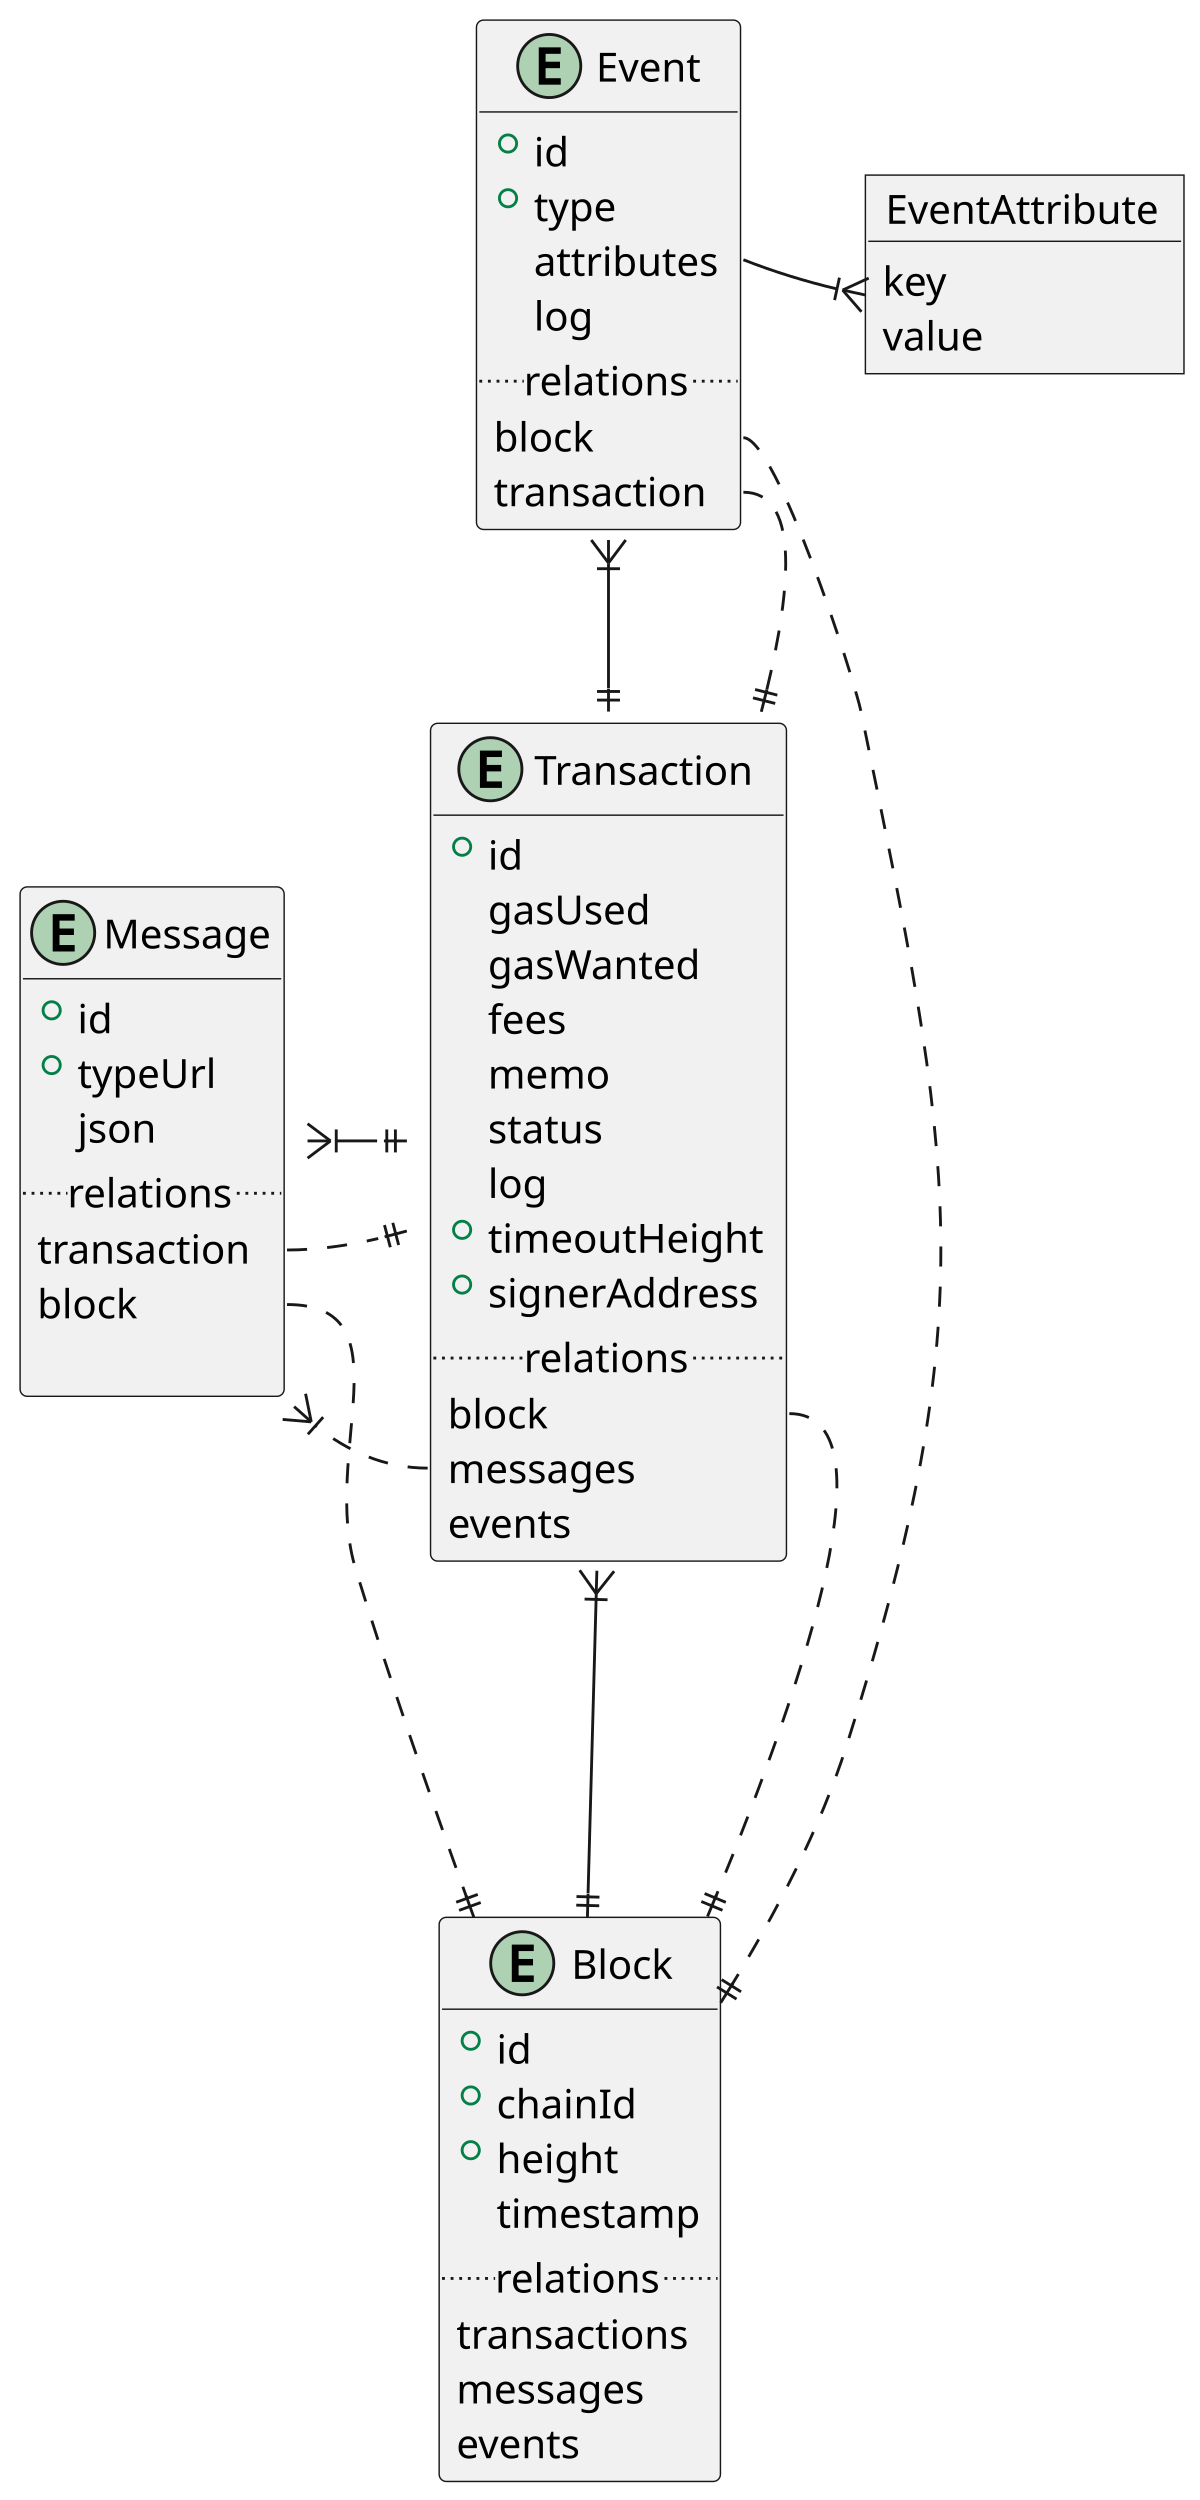
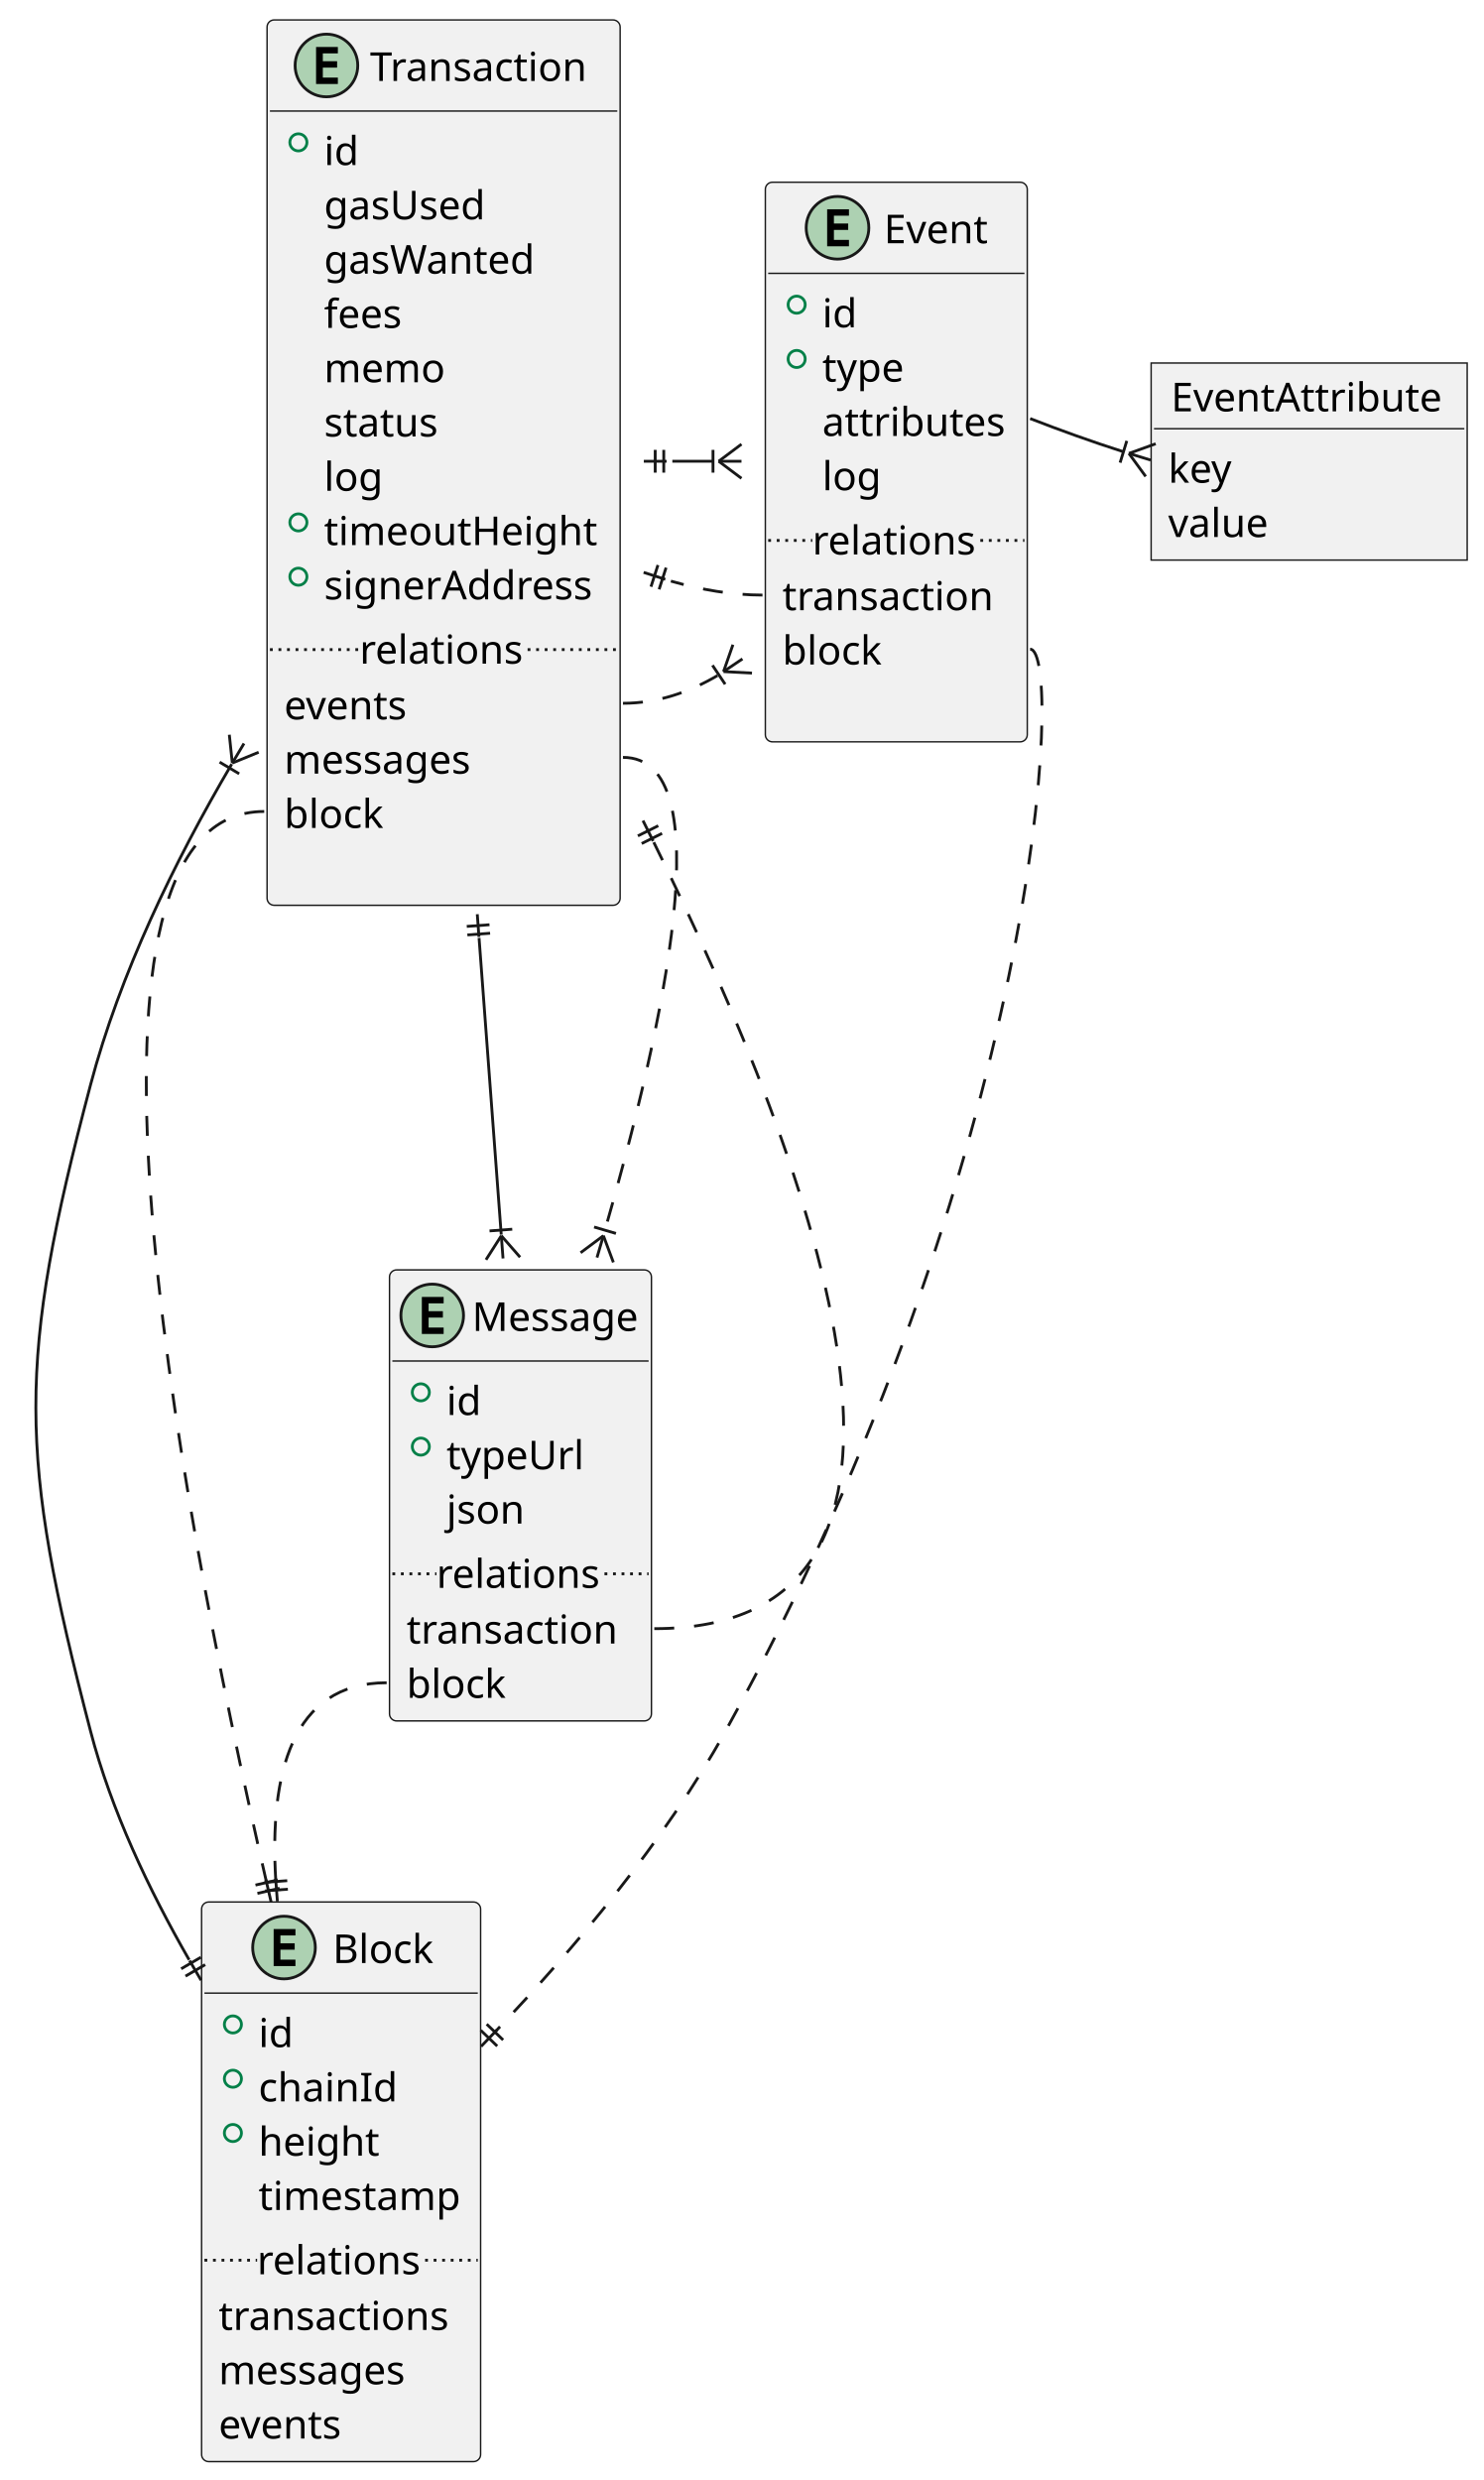
- <svg xmlns="http://www.w3.org/2000/svg" contentStyleType="text/css" height="871px" preserveAspectRatio="none" style="width:418px;height:871px;background:#FFFFFF;" version="1.1" viewBox="0 0 418 871" width="418px" zoomAndPan="magnify">
+ <svg xmlns="http://www.w3.org/2000/svg" contentStyleType="text/css" height="871px" preserveAspectRatio="none" style="width:521px;height:871px;background:#FFFFFF;" version="1.1" viewBox="0 0 521 871" width="521px" zoomAndPan="magnify">
  <defs />
  <g>
    <g id="elem_Block">
-       <rect codeLine="1" fill="#F1F1F1" height="196.543" id="Block" rx="2.5" ry="2.5" style="stroke:#181818;stroke-width:0.5;" width="98" x="153" y="668" />
-       <ellipse cx="181.95" cy="684" fill="#ADD1B2" rx="11" ry="11" style="stroke:#181818;stroke-width:1.0;" />
-       <path d="M178.309,690.5 L178.309,677.5 L185.966,677.5 L185.966,679.75 L180.684,679.75 L180.684,682.5 L185.7,682.5 L185.7,684.75 L180.684,684.75 L180.684,688.25 L185.966,688.25 L185.966,690.5 L178.309,690.5 Z " fill="#000000" />
-       <text fill="#000000" font-family="sans-serif" font-size="14" lengthAdjust="spacing" textLength="35" x="199.05" y="689.432">Block</text>
-       <line style="stroke:#181818;stroke-width:0.5;" x1="154" x2="250" y1="700" y2="700" />
-       <ellipse cx="164" cy="711" fill="none" rx="3" ry="3" style="stroke:#038048;stroke-width:1.0;" />
-       <text fill="#000000" font-family="sans-serif" font-size="14" lengthAdjust="spacing" textLength="13" x="173" y="718.966">id</text>
-       <ellipse cx="164" cy="730.068" fill="none" rx="3" ry="3" style="stroke:#038048;stroke-width:1.0;" />
-       <text fill="#000000" font-family="sans-serif" font-size="14" lengthAdjust="spacing" textLength="51" x="173" y="738.034">chainId</text>
-       <ellipse cx="164" cy="749.136" fill="none" rx="3" ry="3" style="stroke:#038048;stroke-width:1.0;" />
-       <text fill="#000000" font-family="sans-serif" font-size="14" lengthAdjust="spacing" textLength="44" x="173" y="757.102">height</text>
-       <text fill="#000000" font-family="sans-serif" font-size="14" lengthAdjust="spacing" textLength="72" x="173" y="776.17">timestamp</text>
-       <text fill="#000000" font-family="sans-serif" font-size="14" lengthAdjust="spacing" textLength="83" x="159" y="818.306">transactions</text>
-       <text fill="#000000" font-family="sans-serif" font-size="14" lengthAdjust="spacing" textLength="67" x="159" y="837.373">messages</text>
-       <text fill="#000000" font-family="sans-serif" font-size="14" lengthAdjust="spacing" textLength="44" x="159" y="856.441">events</text>
-       <line style="stroke:#181818;stroke-width:1.0;stroke-dasharray:1.0,2.0;" x1="154" x2="172.5" y1="793.806" y2="793.806" />
-       <text fill="#000000" font-family="sans-serif" font-size="14" lengthAdjust="spacing" textLength="59" x="172.5" y="798.738">relations</text>
-       <line style="stroke:#181818;stroke-width:1.0;stroke-dasharray:1.0,2.0;" x1="231.5" x2="250" y1="793.806" y2="793.806" />
+       <rect codeLine="1" fill="#F1F1F1" height="196.543" id="Block" rx="2.5" ry="2.5" style="stroke:#181818;stroke-width:0.5;" width="98" x="70.8" y="668" />
+       <ellipse cx="99.75" cy="684" fill="#ADD1B2" rx="11" ry="11" style="stroke:#181818;stroke-width:1.0;" />
+       <path d="M96.109,690.5 L96.109,677.5 L103.766,677.5 L103.766,679.75 L98.484,679.75 L98.484,682.5 L103.5,682.5 L103.5,684.75 L98.484,684.75 L98.484,688.25 L103.766,688.25 L103.766,690.5 L96.109,690.5 Z " fill="#000000" />
+       <text fill="#000000" font-family="sans-serif" font-size="14" lengthAdjust="spacing" textLength="35" x="116.85" y="689.432">Block</text>
+       <line style="stroke:#181818;stroke-width:0.5;" x1="71.8" x2="167.8" y1="700" y2="700" />
+       <ellipse cx="81.8" cy="711" fill="none" rx="3" ry="3" style="stroke:#038048;stroke-width:1.0;" />
+       <text fill="#000000" font-family="sans-serif" font-size="14" lengthAdjust="spacing" textLength="13" x="90.8" y="718.966">id</text>
+       <ellipse cx="81.8" cy="730.068" fill="none" rx="3" ry="3" style="stroke:#038048;stroke-width:1.0;" />
+       <text fill="#000000" font-family="sans-serif" font-size="14" lengthAdjust="spacing" textLength="51" x="90.8" y="738.034">chainId</text>
+       <ellipse cx="81.8" cy="749.136" fill="none" rx="3" ry="3" style="stroke:#038048;stroke-width:1.0;" />
+       <text fill="#000000" font-family="sans-serif" font-size="14" lengthAdjust="spacing" textLength="44" x="90.8" y="757.102">height</text>
+       <text fill="#000000" font-family="sans-serif" font-size="14" lengthAdjust="spacing" textLength="72" x="90.8" y="776.17">timestamp</text>
+       <text fill="#000000" font-family="sans-serif" font-size="14" lengthAdjust="spacing" textLength="83" x="76.8" y="818.306">transactions</text>
+       <text fill="#000000" font-family="sans-serif" font-size="14" lengthAdjust="spacing" textLength="67" x="76.8" y="837.373">messages</text>
+       <text fill="#000000" font-family="sans-serif" font-size="14" lengthAdjust="spacing" textLength="44" x="76.8" y="856.441">events</text>
+       <line style="stroke:#181818;stroke-width:1.0;stroke-dasharray:1.0,2.0;" x1="71.8" x2="90.3" y1="793.806" y2="793.806" />
+       <text fill="#000000" font-family="sans-serif" font-size="14" lengthAdjust="spacing" textLength="59" x="90.3" y="798.738">relations</text>
+       <line style="stroke:#181818;stroke-width:1.0;stroke-dasharray:1.0,2.0;" x1="149.3" x2="167.8" y1="793.806" y2="793.806" />
    </g>
    <g id="elem_Transaction">
-       <rect codeLine="12" fill="#F1F1F1" height="291.883" id="Transaction" rx="2.5" ry="2.5" style="stroke:#181818;stroke-width:0.5;" width="124" x="150" y="252" />
-       <ellipse cx="170.85" cy="268" fill="#ADD1B2" rx="11" ry="11" style="stroke:#181818;stroke-width:1.0;" />
-       <path d="M167.209,274.5 L167.209,261.5 L174.866,261.5 L174.866,263.75 L169.584,263.75 L169.584,266.5 L174.6,266.5 L174.6,268.75 L169.584,268.75 L169.584,272.25 L174.866,272.25 L174.866,274.5 L167.209,274.5 Z " fill="#000000" />
-       <text fill="#000000" font-family="sans-serif" font-size="14" lengthAdjust="spacing" textLength="79" x="186.15" y="273.432">Transaction</text>
-       <line style="stroke:#181818;stroke-width:0.5;" x1="151" x2="273" y1="284" y2="284" />
-       <ellipse cx="161" cy="295" fill="none" rx="3" ry="3" style="stroke:#038048;stroke-width:1.0;" />
-       <text fill="#000000" font-family="sans-serif" font-size="14" lengthAdjust="spacing" textLength="13" x="170" y="302.966">id</text>
-       <text fill="#000000" font-family="sans-serif" font-size="14" lengthAdjust="spacing" textLength="58" x="170" y="322.034">gasUsed</text>
-       <text fill="#000000" font-family="sans-serif" font-size="14" lengthAdjust="spacing" textLength="76" x="170" y="341.102">gasWanted</text>
-       <text fill="#000000" font-family="sans-serif" font-size="14" lengthAdjust="spacing" textLength="28" x="170" y="360.17">fees</text>
-       <text fill="#000000" font-family="sans-serif" font-size="14" lengthAdjust="spacing" textLength="42" x="170" y="379.238">memo</text>
-       <text fill="#000000" font-family="sans-serif" font-size="14" lengthAdjust="spacing" textLength="41" x="170" y="398.305">status</text>
-       <text fill="#000000" font-family="sans-serif" font-size="14" lengthAdjust="spacing" textLength="21" x="170" y="417.373">log</text>
-       <ellipse cx="161" cy="428.475" fill="none" rx="3" ry="3" style="stroke:#038048;stroke-width:1.0;" />
-       <text fill="#000000" font-family="sans-serif" font-size="14" lengthAdjust="spacing" textLength="97" x="170" y="436.441">timeoutHeight</text>
-       <ellipse cx="161" cy="447.543" fill="none" rx="3" ry="3" style="stroke:#038048;stroke-width:1.0;" />
-       <text fill="#000000" font-family="sans-serif" font-size="14" lengthAdjust="spacing" textLength="98" x="170" y="455.509">signerAddress</text>
-       <text fill="#000000" font-family="sans-serif" font-size="14" lengthAdjust="spacing" textLength="35" x="156" y="497.645">block</text>
-       <text fill="#000000" font-family="sans-serif" font-size="14" lengthAdjust="spacing" textLength="67" x="156" y="516.713">messages</text>
-       <text fill="#000000" font-family="sans-serif" font-size="14" lengthAdjust="spacing" textLength="44" x="156" y="535.781">events</text>
-       <line style="stroke:#181818;stroke-width:1.0;stroke-dasharray:1.0,2.0;" x1="151" x2="182.5" y1="473.145" y2="473.145" />
-       <text fill="#000000" font-family="sans-serif" font-size="14" lengthAdjust="spacing" textLength="59" x="182.5" y="478.077">relations</text>
-       <line style="stroke:#181818;stroke-width:1.0;stroke-dasharray:1.0,2.0;" x1="241.5" x2="273" y1="473.145" y2="473.145" />
+       <rect codeLine="12" fill="#F1F1F1" height="310.951" id="Transaction" rx="2.5" ry="2.5" style="stroke:#181818;stroke-width:0.5;" width="124" x="93.8" y="7" />
+       <ellipse cx="114.65" cy="23" fill="#ADD1B2" rx="11" ry="11" style="stroke:#181818;stroke-width:1.0;" />
+       <path d="M111.009,29.5 L111.009,16.5 L118.666,16.5 L118.666,18.75 L113.384,18.75 L113.384,21.5 L118.4,21.5 L118.4,23.75 L113.384,23.75 L113.384,27.25 L118.666,27.25 L118.666,29.5 L111.009,29.5 Z " fill="#000000" />
+       <text fill="#000000" font-family="sans-serif" font-size="14" lengthAdjust="spacing" textLength="79" x="129.95" y="28.432">Transaction</text>
+       <line style="stroke:#181818;stroke-width:0.5;" x1="94.8" x2="216.8" y1="39" y2="39" />
+       <ellipse cx="104.8" cy="50" fill="none" rx="3" ry="3" style="stroke:#038048;stroke-width:1.0;" />
+       <text fill="#000000" font-family="sans-serif" font-size="14" lengthAdjust="spacing" textLength="13" x="113.8" y="57.966">id</text>
+       <text fill="#000000" font-family="sans-serif" font-size="14" lengthAdjust="spacing" textLength="58" x="113.8" y="77.034">gasUsed</text>
+       <text fill="#000000" font-family="sans-serif" font-size="14" lengthAdjust="spacing" textLength="76" x="113.8" y="96.102">gasWanted</text>
+       <text fill="#000000" font-family="sans-serif" font-size="14" lengthAdjust="spacing" textLength="28" x="113.8" y="115.17">fees</text>
+       <text fill="#000000" font-family="sans-serif" font-size="14" lengthAdjust="spacing" textLength="42" x="113.8" y="134.238">memo</text>
+       <text fill="#000000" font-family="sans-serif" font-size="14" lengthAdjust="spacing" textLength="41" x="113.8" y="153.305">status</text>
+       <text fill="#000000" font-family="sans-serif" font-size="14" lengthAdjust="spacing" textLength="21" x="113.8" y="172.373">log</text>
+       <ellipse cx="104.8" cy="183.475" fill="none" rx="3" ry="3" style="stroke:#038048;stroke-width:1.0;" />
+       <text fill="#000000" font-family="sans-serif" font-size="14" lengthAdjust="spacing" textLength="97" x="113.8" y="191.441">timeoutHeight</text>
+       <ellipse cx="104.8" cy="202.543" fill="none" rx="3" ry="3" style="stroke:#038048;stroke-width:1.0;" />
+       <text fill="#000000" font-family="sans-serif" font-size="14" lengthAdjust="spacing" textLength="98" x="113.8" y="210.509">signerAddress</text>
+       <text fill="#000000" font-family="sans-serif" font-size="14" lengthAdjust="spacing" textLength="44" x="99.8" y="252.645">events</text>
+       <text fill="#000000" font-family="sans-serif" font-size="14" lengthAdjust="spacing" textLength="67" x="99.8" y="271.713">messages</text>
+       <text fill="#000000" font-family="sans-serif" font-size="14" lengthAdjust="spacing" textLength="35" x="99.8" y="290.781">block</text>
+       <text fill="#000000" font-family="sans-serif" font-size="14" lengthAdjust="spacing" textLength="4" x="99.8" y="309.849"> </text>
+       <line style="stroke:#181818;stroke-width:1.0;stroke-dasharray:1.0,2.0;" x1="94.8" x2="126.3" y1="228.145" y2="228.145" />
+       <text fill="#000000" font-family="sans-serif" font-size="14" lengthAdjust="spacing" textLength="59" x="126.3" y="233.077">relations</text>
+       <line style="stroke:#181818;stroke-width:1.0;stroke-dasharray:1.0,2.0;" x1="185.3" x2="216.8" y1="228.145" y2="228.145" />
    </g>
    <g id="elem_Message">
-       <rect codeLine="31" fill="#F1F1F1" height="177.475" id="Message" rx="2.5" ry="2.5" style="stroke:#181818;stroke-width:0.5;" width="92" x="7" y="309" />
-       <ellipse cx="22" cy="325" fill="#ADD1B2" rx="11" ry="11" style="stroke:#181818;stroke-width:1.0;" />
-       <path d="M18.359,331.5 L18.359,318.5 L26.016,318.5 L26.016,320.75 L20.734,320.75 L20.734,323.5 L25.75,323.5 L25.75,325.75 L20.734,325.75 L20.734,329.25 L26.016,329.25 L26.016,331.5 L18.359,331.5 Z " fill="#000000" />
-       <text fill="#000000" font-family="sans-serif" font-size="14" lengthAdjust="spacing" textLength="60" x="36" y="330.432">Message</text>
-       <line style="stroke:#181818;stroke-width:0.5;" x1="8" x2="98" y1="341" y2="341" />
-       <ellipse cx="18" cy="352" fill="none" rx="3" ry="3" style="stroke:#038048;stroke-width:1.0;" />
-       <text fill="#000000" font-family="sans-serif" font-size="14" lengthAdjust="spacing" textLength="13" x="27" y="359.966">id</text>
-       <ellipse cx="18" cy="371.068" fill="none" rx="3" ry="3" style="stroke:#038048;stroke-width:1.0;" />
-       <text fill="#000000" font-family="sans-serif" font-size="14" lengthAdjust="spacing" textLength="49" x="27" y="379.034">typeUrl</text>
-       <text fill="#000000" font-family="sans-serif" font-size="14" lengthAdjust="spacing" textLength="28" x="27" y="398.102">json</text>
-       <text fill="#000000" font-family="sans-serif" font-size="14" lengthAdjust="spacing" textLength="76" x="13" y="440.238">transaction</text>
-       <text fill="#000000" font-family="sans-serif" font-size="14" lengthAdjust="spacing" textLength="35" x="13" y="459.305">block</text>
-       <text fill="#000000" font-family="sans-serif" font-size="14" lengthAdjust="spacing" textLength="4" x="13" y="478.373"> </text>
-       <line style="stroke:#181818;stroke-width:1.0;stroke-dasharray:1.0,2.0;" x1="8" x2="23.5" y1="415.738" y2="415.738" />
-       <text fill="#000000" font-family="sans-serif" font-size="14" lengthAdjust="spacing" textLength="59" x="23.5" y="420.67">relations</text>
-       <line style="stroke:#181818;stroke-width:1.0;stroke-dasharray:1.0,2.0;" x1="82.5" x2="98" y1="415.738" y2="415.738" />
+       <rect codeLine="32" fill="#F1F1F1" height="158.407" id="Message" rx="2.5" ry="2.5" style="stroke:#181818;stroke-width:0.5;" width="92" x="136.8" y="446" />
+       <ellipse cx="151.8" cy="462" fill="#ADD1B2" rx="11" ry="11" style="stroke:#181818;stroke-width:1.0;" />
+       <path d="M148.159,468.5 L148.159,455.5 L155.816,455.5 L155.816,457.75 L150.534,457.75 L150.534,460.5 L155.55,460.5 L155.55,462.75 L150.534,462.75 L150.534,466.25 L155.816,466.25 L155.816,468.5 L148.159,468.5 Z " fill="#000000" />
+       <text fill="#000000" font-family="sans-serif" font-size="14" lengthAdjust="spacing" textLength="60" x="165.8" y="467.432">Message</text>
+       <line style="stroke:#181818;stroke-width:0.5;" x1="137.8" x2="227.8" y1="478" y2="478" />
+       <ellipse cx="147.8" cy="489" fill="none" rx="3" ry="3" style="stroke:#038048;stroke-width:1.0;" />
+       <text fill="#000000" font-family="sans-serif" font-size="14" lengthAdjust="spacing" textLength="13" x="156.8" y="496.966">id</text>
+       <ellipse cx="147.8" cy="508.068" fill="none" rx="3" ry="3" style="stroke:#038048;stroke-width:1.0;" />
+       <text fill="#000000" font-family="sans-serif" font-size="14" lengthAdjust="spacing" textLength="49" x="156.8" y="516.034">typeUrl</text>
+       <text fill="#000000" font-family="sans-serif" font-size="14" lengthAdjust="spacing" textLength="28" x="156.8" y="535.102">json</text>
+       <text fill="#000000" font-family="sans-serif" font-size="14" lengthAdjust="spacing" textLength="76" x="142.8" y="577.238">transaction</text>
+       <text fill="#000000" font-family="sans-serif" font-size="14" lengthAdjust="spacing" textLength="35" x="142.8" y="596.306">block</text>
+       <line style="stroke:#181818;stroke-width:1.0;stroke-dasharray:1.0,2.0;" x1="137.8" x2="153.3" y1="552.738" y2="552.738" />
+       <text fill="#000000" font-family="sans-serif" font-size="14" lengthAdjust="spacing" textLength="59" x="153.3" y="557.67">relations</text>
+       <line style="stroke:#181818;stroke-width:1.0;stroke-dasharray:1.0,2.0;" x1="212.3" x2="227.8" y1="552.738" y2="552.738" />
    </g>
    <g id="elem_Event">
-       <rect codeLine="48" fill="#F1F1F1" height="177.475" id="Event" rx="2.5" ry="2.5" style="stroke:#181818;stroke-width:0.5;" width="92" x="166" y="7" />
-       <ellipse cx="191.35" cy="23" fill="#ADD1B2" rx="11" ry="11" style="stroke:#181818;stroke-width:1.0;" />
-       <path d="M187.709,29.5 L187.709,16.5 L195.366,16.5 L195.366,18.75 L190.084,18.75 L190.084,21.5 L195.1,21.5 L195.1,23.75 L190.084,23.75 L190.084,27.25 L195.366,27.25 L195.366,29.5 L187.709,29.5 Z " fill="#000000" />
-       <text fill="#000000" font-family="sans-serif" font-size="14" lengthAdjust="spacing" textLength="37" x="207.65" y="28.432">Event</text>
-       <line style="stroke:#181818;stroke-width:0.5;" x1="167" x2="257" y1="39" y2="39" />
-       <ellipse cx="177" cy="50" fill="none" rx="3" ry="3" style="stroke:#038048;stroke-width:1.0;" />
-       <text fill="#000000" font-family="sans-serif" font-size="14" lengthAdjust="spacing" textLength="13" x="186" y="57.966">id</text>
-       <ellipse cx="177" cy="69.068" fill="none" rx="3" ry="3" style="stroke:#038048;stroke-width:1.0;" />
-       <text fill="#000000" font-family="sans-serif" font-size="14" lengthAdjust="spacing" textLength="29" x="186" y="77.034">type</text>
-       <text fill="#000000" font-family="sans-serif" font-size="14" lengthAdjust="spacing" textLength="66" x="186" y="96.102">attributes</text>
-       <text fill="#000000" font-family="sans-serif" font-size="14" lengthAdjust="spacing" textLength="21" x="186" y="115.17">log</text>
-       <text fill="#000000" font-family="sans-serif" font-size="14" lengthAdjust="spacing" textLength="35" x="172" y="157.305">block</text>
-       <text fill="#000000" font-family="sans-serif" font-size="14" lengthAdjust="spacing" textLength="76" x="172" y="176.373">transaction</text>
-       <line style="stroke:#181818;stroke-width:1.0;stroke-dasharray:1.0,2.0;" x1="167" x2="182.5" y1="132.806" y2="132.806" />
-       <text fill="#000000" font-family="sans-serif" font-size="14" lengthAdjust="spacing" textLength="59" x="182.5" y="137.738">relations</text>
-       <line style="stroke:#181818;stroke-width:1.0;stroke-dasharray:1.0,2.0;" x1="241.5" x2="257" y1="132.806" y2="132.806" />
+       <rect codeLine="47" fill="#F1F1F1" height="196.543" id="Event" rx="2.5" ry="2.5" style="stroke:#181818;stroke-width:0.5;" width="92" x="268.8" y="64" />
+       <ellipse cx="294.15" cy="80" fill="#ADD1B2" rx="11" ry="11" style="stroke:#181818;stroke-width:1.0;" />
+       <path d="M290.509,86.5 L290.509,73.5 L298.166,73.5 L298.166,75.75 L292.884,75.75 L292.884,78.5 L297.9,78.5 L297.9,80.75 L292.884,80.75 L292.884,84.25 L298.166,84.25 L298.166,86.5 L290.509,86.5 Z " fill="#000000" />
+       <text fill="#000000" font-family="sans-serif" font-size="14" lengthAdjust="spacing" textLength="37" x="310.45" y="85.432">Event</text>
+       <line style="stroke:#181818;stroke-width:0.5;" x1="269.8" x2="359.8" y1="96" y2="96" />
+       <ellipse cx="279.8" cy="107" fill="none" rx="3" ry="3" style="stroke:#038048;stroke-width:1.0;" />
+       <text fill="#000000" font-family="sans-serif" font-size="14" lengthAdjust="spacing" textLength="13" x="288.8" y="114.966">id</text>
+       <ellipse cx="279.8" cy="126.068" fill="none" rx="3" ry="3" style="stroke:#038048;stroke-width:1.0;" />
+       <text fill="#000000" font-family="sans-serif" font-size="14" lengthAdjust="spacing" textLength="29" x="288.8" y="134.034">type</text>
+       <text fill="#000000" font-family="sans-serif" font-size="14" lengthAdjust="spacing" textLength="66" x="288.8" y="153.102">attributes</text>
+       <text fill="#000000" font-family="sans-serif" font-size="14" lengthAdjust="spacing" textLength="21" x="288.8" y="172.17">log</text>
+       <text fill="#000000" font-family="sans-serif" font-size="14" lengthAdjust="spacing" textLength="76" x="274.8" y="214.305">transaction</text>
+       <text fill="#000000" font-family="sans-serif" font-size="14" lengthAdjust="spacing" textLength="35" x="274.8" y="233.373">block</text>
+       <text fill="#000000" font-family="sans-serif" font-size="14" lengthAdjust="spacing" textLength="4" x="274.8" y="252.441"> </text>
+       <line style="stroke:#181818;stroke-width:1.0;stroke-dasharray:1.0,2.0;" x1="269.8" x2="285.3" y1="189.806" y2="189.806" />
+       <text fill="#000000" font-family="sans-serif" font-size="14" lengthAdjust="spacing" textLength="59" x="285.3" y="194.738">relations</text>
+       <line style="stroke:#181818;stroke-width:1.0;stroke-dasharray:1.0,2.0;" x1="344.3" x2="359.8" y1="189.806" y2="189.806" />
    </g>
    <g id="elem_EventAttribute">
-       <rect fill="#F1F1F1" height="69.204" style="stroke:#181818;stroke-width:0.5;" width="111" x="301.5" y="61" />
-       <text fill="#000000" font-family="sans-serif" font-size="14" lengthAdjust="spacing" textLength="97" x="308.5" y="77.966">EventAttribute</text>
-       <line style="stroke:#181818;stroke-width:0.5;" x1="302.5" x2="411.5" y1="84.068" y2="84.068" />
-       <text fill="#000000" font-family="sans-serif" font-size="14" lengthAdjust="spacing" textLength="22" x="307.5" y="103.034">key</text>
-       <text fill="#000000" font-family="sans-serif" font-size="14" lengthAdjust="spacing" textLength="36" x="307.5" y="122.102">value</text>
+       <rect fill="#F1F1F1" height="69.204" style="stroke:#181818;stroke-width:0.5;" width="111" x="404.3" y="127.5" />
+       <text fill="#000000" font-family="sans-serif" font-size="14" lengthAdjust="spacing" textLength="97" x="411.3" y="144.466">EventAttribute</text>
+       <line style="stroke:#181818;stroke-width:0.5;" x1="405.3" x2="514.3" y1="150.568" y2="150.568" />
+       <text fill="#000000" font-family="sans-serif" font-size="14" lengthAdjust="spacing" textLength="22" x="410.3" y="169.534">key</text>
+       <text fill="#000000" font-family="sans-serif" font-size="14" lengthAdjust="spacing" textLength="36" x="410.3" y="188.602">value</text>
    </g>
    <g id="link_Transaction_Block">
-       <path codeLine="28" d="M207.73,555.37 C206.77,590.58 205.77,627.12 204.88,659.67 " fill="none" id="Transaction-Block" style="stroke:#181818;stroke-width:1.0;" />
-       <line style="stroke:#181818;stroke-width:1.0;" x1="208.766" x2="200.768" y1="663.968" y2="663.754" />
-       <line style="stroke:#181818;stroke-width:1.0;" x1="208.846" x2="200.849" y1="660.97" y2="660.755" />
-       <line style="stroke:#181818;stroke-width:1.0;" x1="204.874" x2="204.66" y1="659.863" y2="667.86" />
-       <line style="stroke:#181818;stroke-width:1.0;" x1="207.721" x2="201.952" y1="555.237" y2="547.069" />
-       <line style="stroke:#181818;stroke-width:1.0;" x1="207.721" x2="213.948" y1="555.237" y2="547.411" />
-       <line style="stroke:#181818;stroke-width:1.0;" x1="207.721" x2="207.95" y1="555.237" y2="547.24" />
-       <line style="stroke:#181818;stroke-width:1.0;" x1="203.666" x2="211.663" y1="557.122" y2="557.35" />
+       <path codeLine="29" d="M81.38,268.36 C61.21,302.67 42.12,342 31.8,381 C6,478.53 6.38,510.37 31.8,608 C39.02,635.73 52.32,663.75 66.43,688.31 " fill="none" id="Transaction-Block" style="stroke:#181818;stroke-width:1.0;" />
+       <line style="stroke:#181818;stroke-width:1.0;" x1="72.054" x2="65.148" y1="690.008" y2="694.046" />
+       <line style="stroke:#181818;stroke-width:1.0;" x1="70.54" x2="63.634" y1="687.418" y2="691.456" />
+       <line style="stroke:#181818;stroke-width:1.0;" x1="66.582" x2="70.62" y1="688.574" y2="695.48" />
+       <line style="stroke:#181818;stroke-width:1.0;" x1="81.591" x2="80.537" y1="267.99" y2="258.046" />
+       <line style="stroke:#181818;stroke-width:1.0;" x1="81.591" x2="90.843" y1="267.99" y2="264.194" />
+       <line style="stroke:#181818;stroke-width:1.0;" x1="81.591" x2="85.69" y1="267.99" y2="261.12" />
+       <line style="stroke:#181818;stroke-width:1.0;" x1="77.131" x2="84.001" y1="267.658" y2="271.757" />
    </g>
    <g id="link_Transaction_Block">
-       <path codeLine="29" d="M275,492.5 C311.39,492.5 281.1,584.15 249.19,661.25 " fill="none" id="Transaction-to-Block" style="stroke:#181818;stroke-width:1.0;stroke-dasharray:7.0,7.0;" />
-       <line style="stroke:#181818;stroke-width:1.0;" x1="251.718" x2="244.329" y1="665.549" y2="662.482" />
-       <line style="stroke:#181818;stroke-width:1.0;" x1="252.868" x2="245.479" y1="662.778" y2="659.711" />
-       <line style="stroke:#181818;stroke-width:1.0;" x1="249.556" x2="246.49" y1="660.321" y2="667.71" />
+       <path codeLine="30" d="M92.8,285 C18.08,285 60.95,519.54 93.57,660.9 " fill="none" id="Transaction-to-Block" style="stroke:#181818;stroke-width:1.0;stroke-dasharray:7.0,7.0;" />
+       <line style="stroke:#181818;stroke-width:1.0;" x1="98.201" x2="90.409" y1="663.169" y2="664.979" />
+       <line style="stroke:#181818;stroke-width:1.0;" x1="97.523" x2="89.73" y1="660.247" y2="662.056" />
+       <line style="stroke:#181818;stroke-width:1.0;" x1="93.4" x2="95.21" y1="660.177" y2="667.97" />
    </g>
    <g id="link_Transaction_Message">
-       <path codeLine="41" d="M149,511.5 C134.14,511.5 121.15,505.71 109.95,496.74 " fill="none" id="Transaction-to-Message" style="stroke:#181818;stroke-width:1.0;stroke-dasharray:7.0,7.0;" />
-       <line style="stroke:#181818;stroke-width:1.0;" x1="108.439" x2="98.475" y1="495.386" y2="494.537" />
-       <line style="stroke:#181818;stroke-width:1.0;" x1="108.439" x2="106.465" y1="495.386" y2="485.583" />
-       <line style="stroke:#181818;stroke-width:1.0;" x1="108.439" x2="102.47" y1="495.386" y2="490.06" />
-       <line style="stroke:#181818;stroke-width:1.0;" x1="107.268" x2="112.594" y1="499.702" y2="493.733" />
+       <path codeLine="41" d="M168.25,329.41 C170.93,365.3 173.67,401.94 176.04,433.61 " fill="none" id="Transaction-Message" style="stroke:#181818;stroke-width:1.0;" />
+       <line style="stroke:#181818;stroke-width:1.0;" x1="176.07" x2="182.653" y1="434.003" y2="441.53" />
+       <line style="stroke:#181818;stroke-width:1.0;" x1="176.07" x2="170.687" y1="434.003" y2="442.43" />
+       <line style="stroke:#181818;stroke-width:1.0;" x1="176.07" x2="176.67" y1="434.003" y2="441.98" />
+       <line style="stroke:#181818;stroke-width:1.0;" x1="179.908" x2="171.931" y1="431.708" y2="432.308" />
+       <line style="stroke:#181818;stroke-width:1.0;" x1="163.934" x2="171.912" y1="325.362" y2="324.776" />
+       <line style="stroke:#181818;stroke-width:1.0;" x1="164.154" x2="172.132" y1="328.354" y2="327.768" />
+       <line style="stroke:#181818;stroke-width:1.0;" x1="168.216" x2="167.63" y1="329.058" y2="321.08" />
    </g>
    <g id="link_Transaction_Message">
-       <path codeLine="44" d="M131.39,397.5 C126.64,397.5 121.9,397.5 117.23,397.5 " fill="none" id="Transaction-Message" style="stroke:#181818;stroke-width:1.0;" />
-       <line style="stroke:#181818;stroke-width:1.0;" x1="115.15" x2="107.15" y1="397.5" y2="403.5" />
-       <line style="stroke:#181818;stroke-width:1.0;" x1="115.15" x2="107.15" y1="397.5" y2="391.5" />
-       <line style="stroke:#181818;stroke-width:1.0;" x1="115.15" x2="107.15" y1="397.5" y2="397.5" />
-       <line style="stroke:#181818;stroke-width:1.0;" x1="117.15" x2="117.15" y1="401.5" y2="393.5" />
-       <line style="stroke:#181818;stroke-width:1.0;" x1="137.76" x2="137.76" y1="393.5" y2="401.5" />
-       <line style="stroke:#181818;stroke-width:1.0;" x1="134.76" x2="134.76" y1="393.5" y2="401.5" />
-       <line style="stroke:#181818;stroke-width:1.0;" x1="133.76" x2="141.76" y1="397.5" y2="397.5" />
+       <path codeLine="42" d="M218.8,266 C253.6,266 233.55,359.23 212.02,433.61 " fill="none" id="Transaction-to-Message" style="stroke:#181818;stroke-width:1.0;stroke-dasharray:7.0,7.0;" />
+       <line style="stroke:#181818;stroke-width:1.0;" x1="211.928" x2="215.426" y1="433.985" y2="443.354" />
+       <line style="stroke:#181818;stroke-width:1.0;" x1="211.928" x2="203.914" y1="433.985" y2="439.966" />
+       <line style="stroke:#181818;stroke-width:1.0;" x1="211.928" x2="209.67" y1="433.985" y2="441.66" />
+       <line style="stroke:#181818;stroke-width:1.0;" x1="216.33" x2="208.655" y1="433.196" y2="430.938" />
    </g>
    <g id="link_Message_Transaction">
-       <path codeLine="46" d="M100,435.5 C110.5,435.5 121.26,433.96 131.77,431.5 " fill="none" id="Message-to-Transaction" style="stroke:#181818;stroke-width:1.0;stroke-dasharray:7.0,7.0;" />
-       <line style="stroke:#181818;stroke-width:1.0;" x1="136.852" x2="138.892" y1="426.032" y2="433.768" />
-       <line style="stroke:#181818;stroke-width:1.0;" x1="133.951" x2="135.991" y1="426.797" y2="434.533" />
-       <line style="stroke:#181818;stroke-width:1.0;" x1="134.005" x2="141.74" y1="430.92" y2="428.88" />
+       <path codeLine="45" d="M229.8,572 C344.56,572 288.18,414.17 229.01,294.59 " fill="none" id="Message-to-Transaction" style="stroke:#181818;stroke-width:1.0;stroke-dasharray:7.0,7.0;" />
+       <line style="stroke:#181818;stroke-width:1.0;" x1="224.031" x2="231.193" y1="293.573" y2="290.009" />
+       <line style="stroke:#181818;stroke-width:1.0;" x1="225.368" x2="232.53" y1="296.259" y2="292.694" />
+       <line style="stroke:#181818;stroke-width:1.0;" x1="229.395" x2="225.83" y1="295.372" y2="288.21" />
    </g>
    <g id="link_Message_Block">
-       <path codeLine="45" d="M100,454.5 C142.47,454.5 111.51,506.4 124,547 C135.56,584.6 149.66,625.32 162.67,661.3 " fill="none" id="Message-to-Block" style="stroke:#181818;stroke-width:1.0;stroke-dasharray:7.0,7.0;" />
-       <line style="stroke:#181818;stroke-width:1.0;" x1="167.478" x2="159.957" y1="662.837" y2="665.562" />
-       <line style="stroke:#181818;stroke-width:1.0;" x1="166.457" x2="158.935" y1="660.016" y2="662.741" />
-       <line style="stroke:#181818;stroke-width:1.0;" x1="162.355" x2="165.08" y1="660.438" y2="667.96" />
+       <path codeLine="44" d="M135.8,591 C102.22,591 94.62,623.45 96.85,660.36 " fill="none" id="Message-to-Block" style="stroke:#181818;stroke-width:1.0;stroke-dasharray:7.0,7.0;" />
+       <line style="stroke:#181818;stroke-width:1.0;" x1="101.107" x2="93.13" y1="663.5" y2="664.103" />
+       <line style="stroke:#181818;stroke-width:1.0;" x1="100.88" x2="92.903" y1="660.508" y2="661.112" />
+       <line style="stroke:#181818;stroke-width:1.0;" x1="96.816" x2="97.42" y1="659.813" y2="667.79" />
+     </g>
+     <g id="link_Transaction_Event">
+       <path codeLine="63" d="M218.8,247 C230.91,247 242.17,243.12 252.41,237.02 " fill="none" id="Transaction-to-Event" style="stroke:#181818;stroke-width:1.0;stroke-dasharray:7.0,7.0;" />
+       <line style="stroke:#181818;stroke-width:1.0;" x1="254.117" x2="257.417" y1="235.867" y2="226.428" />
+       <line style="stroke:#181818;stroke-width:1.0;" x1="254.117" x2="264.103" y1="235.867" y2="236.392" />
+       <line style="stroke:#181818;stroke-width:1.0;" x1="254.117" x2="260.76" y1="235.867" y2="231.41" />
+       <line style="stroke:#181818;stroke-width:1.0;" x1="250.227" x2="254.685" y1="233.66" y2="240.303" />
+     </g>
+     <g id="link_Event_Transaction">
+       <path codeLine="66" d="M250.32,162 C245.64,162 240.89,162 236.14,162 " fill="none" id="Event-Transaction" style="stroke:#181818;stroke-width:1.0;" />
+       <line style="stroke:#181818;stroke-width:1.0;" x1="230.12" x2="230.12" y1="166" y2="158" />
+       <line style="stroke:#181818;stroke-width:1.0;" x1="233.12" x2="233.12" y1="166" y2="158" />
+       <line style="stroke:#181818;stroke-width:1.0;" x1="234.12" x2="226.12" y1="162" y2="162" />
+       <line style="stroke:#181818;stroke-width:1.0;" x1="252.42" x2="260.42" y1="162" y2="156" />
+       <line style="stroke:#181818;stroke-width:1.0;" x1="252.42" x2="260.42" y1="162" y2="168" />
+       <line style="stroke:#181818;stroke-width:1.0;" x1="252.42" x2="260.42" y1="162" y2="162" />
+       <line style="stroke:#181818;stroke-width:1.0;" x1="250.42" x2="250.42" y1="158" y2="166" />
+     </g>
+     <g id="link_Event_Transaction">
+       <path codeLine="67" d="M267.8,209 C257.07,209 246.18,207.11 235.63,204.09 " fill="none" id="Event-to-Transaction" style="stroke:#181818;stroke-width:1.0;stroke-dasharray:7.0,7.0;" />
+       <line style="stroke:#181818;stroke-width:1.0;" x1="228.635" x2="231.082" y1="206.062" y2="198.445" />
+       <line style="stroke:#181818;stroke-width:1.0;" x1="231.491" x2="233.938" y1="206.979" y2="199.362" />
+       <line style="stroke:#181818;stroke-width:1.0;" x1="233.667" x2="226.05" y1="203.476" y2="201.03" />
    </g>
    <g id="link_Event_EventAttribute">
-       <path codeLine="63" d="M259,90.5 C269.52,94.64 280.68,98.07 291.53,100.65 " fill="none" id="Event-to-EventAttribute" style="stroke:#181818;stroke-width:1.0;" />
-       <line style="stroke:#181818;stroke-width:1.0;" x1="293.57" x2="302.655" y1="101.073" y2="96.895" />
-       <line style="stroke:#181818;stroke-width:1.0;" x1="293.57" x2="300.125" y1="101.073" y2="108.625" />
-       <line style="stroke:#181818;stroke-width:1.0;" x1="293.57" x2="301.39" y1="101.073" y2="102.76" />
-       <line style="stroke:#181818;stroke-width:1.0;" x1="292.458" x2="290.771" y1="96.741" y2="104.561" />
-     </g>
-     <g id="link_Event_Transaction">
-       <path codeLine="65" d="M212,196.22 C212,210.24 212,224.93 212,239.7 " fill="none" id="Event-Transaction" style="stroke:#181818;stroke-width:1.0;" />
-       <line style="stroke:#181818;stroke-width:1.0;" x1="216" x2="208" y1="243.91" y2="243.91" />
-       <line style="stroke:#181818;stroke-width:1.0;" x1="216" x2="208" y1="240.91" y2="240.91" />
-       <line style="stroke:#181818;stroke-width:1.0;" x1="212" x2="212" y1="239.91" y2="247.91" />
-       <line style="stroke:#181818;stroke-width:1.0;" x1="212" x2="206" y1="196.14" y2="188.14" />
-       <line style="stroke:#181818;stroke-width:1.0;" x1="212" x2="218" y1="196.14" y2="188.14" />
-       <line style="stroke:#181818;stroke-width:1.0;" x1="212" x2="212" y1="196.14" y2="188.14" />
-       <line style="stroke:#181818;stroke-width:1.0;" x1="208" x2="216" y1="198.14" y2="198.14" />
-     </g>
-     <g id="link_Event_Transaction">
-       <path codeLine="66" d="M259,171.5 C277.91,171.5 276.38,202.33 266.95,241.17 " fill="none" id="Event-to-Transaction" style="stroke:#181818;stroke-width:1.0;stroke-dasharray:7.0,7.0;" />
-       <line style="stroke:#181818;stroke-width:1.0;" x1="270.087" x2="262.329" y1="245.089" y2="243.133" />
-       <line style="stroke:#181818;stroke-width:1.0;" x1="270.82" x2="263.062" y1="242.18" y2="240.225" />
-       <line style="stroke:#181818;stroke-width:1.0;" x1="267.186" x2="265.23" y1="240.233" y2="247.99" />
+       <path codeLine="64" d="M361.8,147 C372.37,151.12 383.51,155.12 394.33,158.58 " fill="none" id="Event-to-EventAttribute" style="stroke:#181818;stroke-width:1.0;" />
+       <line style="stroke:#181818;stroke-width:1.0;" x1="396.49" x2="405.896" y1="159.249" y2="155.853" />
+       <line style="stroke:#181818;stroke-width:1.0;" x1="396.49" x2="402.385" y1="159.249" y2="167.327" />
+       <line style="stroke:#181818;stroke-width:1.0;" x1="396.49" x2="404.14" y1="159.249" y2="161.59" />
+       <line style="stroke:#181818;stroke-width:1.0;" x1="395.748" x2="393.407" y1="154.839" y2="162.489" />
    </g>
    <g id="link_Event_Block">
-       <path codeLine="67" d="M259,152.5 C270.55,152.5 297.67,236.69 300,248 C332.22,404.74 343.45,455.49 295,608 C285.79,637 270.44,666.35 254.85,691.74 " fill="none" id="Event-to-Block" style="stroke:#181818;stroke-width:1.0;stroke-dasharray:7.0,7.0;" />
-       <line style="stroke:#181818;stroke-width:1.0;" x1="256.601" x2="249.814" y1="696.484" y2="692.249" />
-       <line style="stroke:#181818;stroke-width:1.0;" x1="258.19" x2="251.403" y1="693.939" y2="689.704" />
-       <line style="stroke:#181818;stroke-width:1.0;" x1="255.326" x2="251.09" y1="690.973" y2="697.76" />
+       <path codeLine="68" d="M361.8,228 C373.97,228 365.33,407.47 254.8,608 C233.44,646.75 201.49,684.58 174.04,713.45 " fill="none" id="Event-to-Block" style="stroke:#181818;stroke-width:1.0;stroke-dasharray:7.0,7.0;" />
+       <line style="stroke:#181818;stroke-width:1.0;" x1="174.626" x2="168.856" y1="718.616" y2="713.074" />
+       <line style="stroke:#181818;stroke-width:1.0;" x1="176.704" x2="170.934" y1="716.452" y2="710.91" />
+       <line style="stroke:#181818;stroke-width:1.0;" x1="174.511" x2="168.97" y1="712.96" y2="718.73" />
    </g>
  </g>
</svg>
